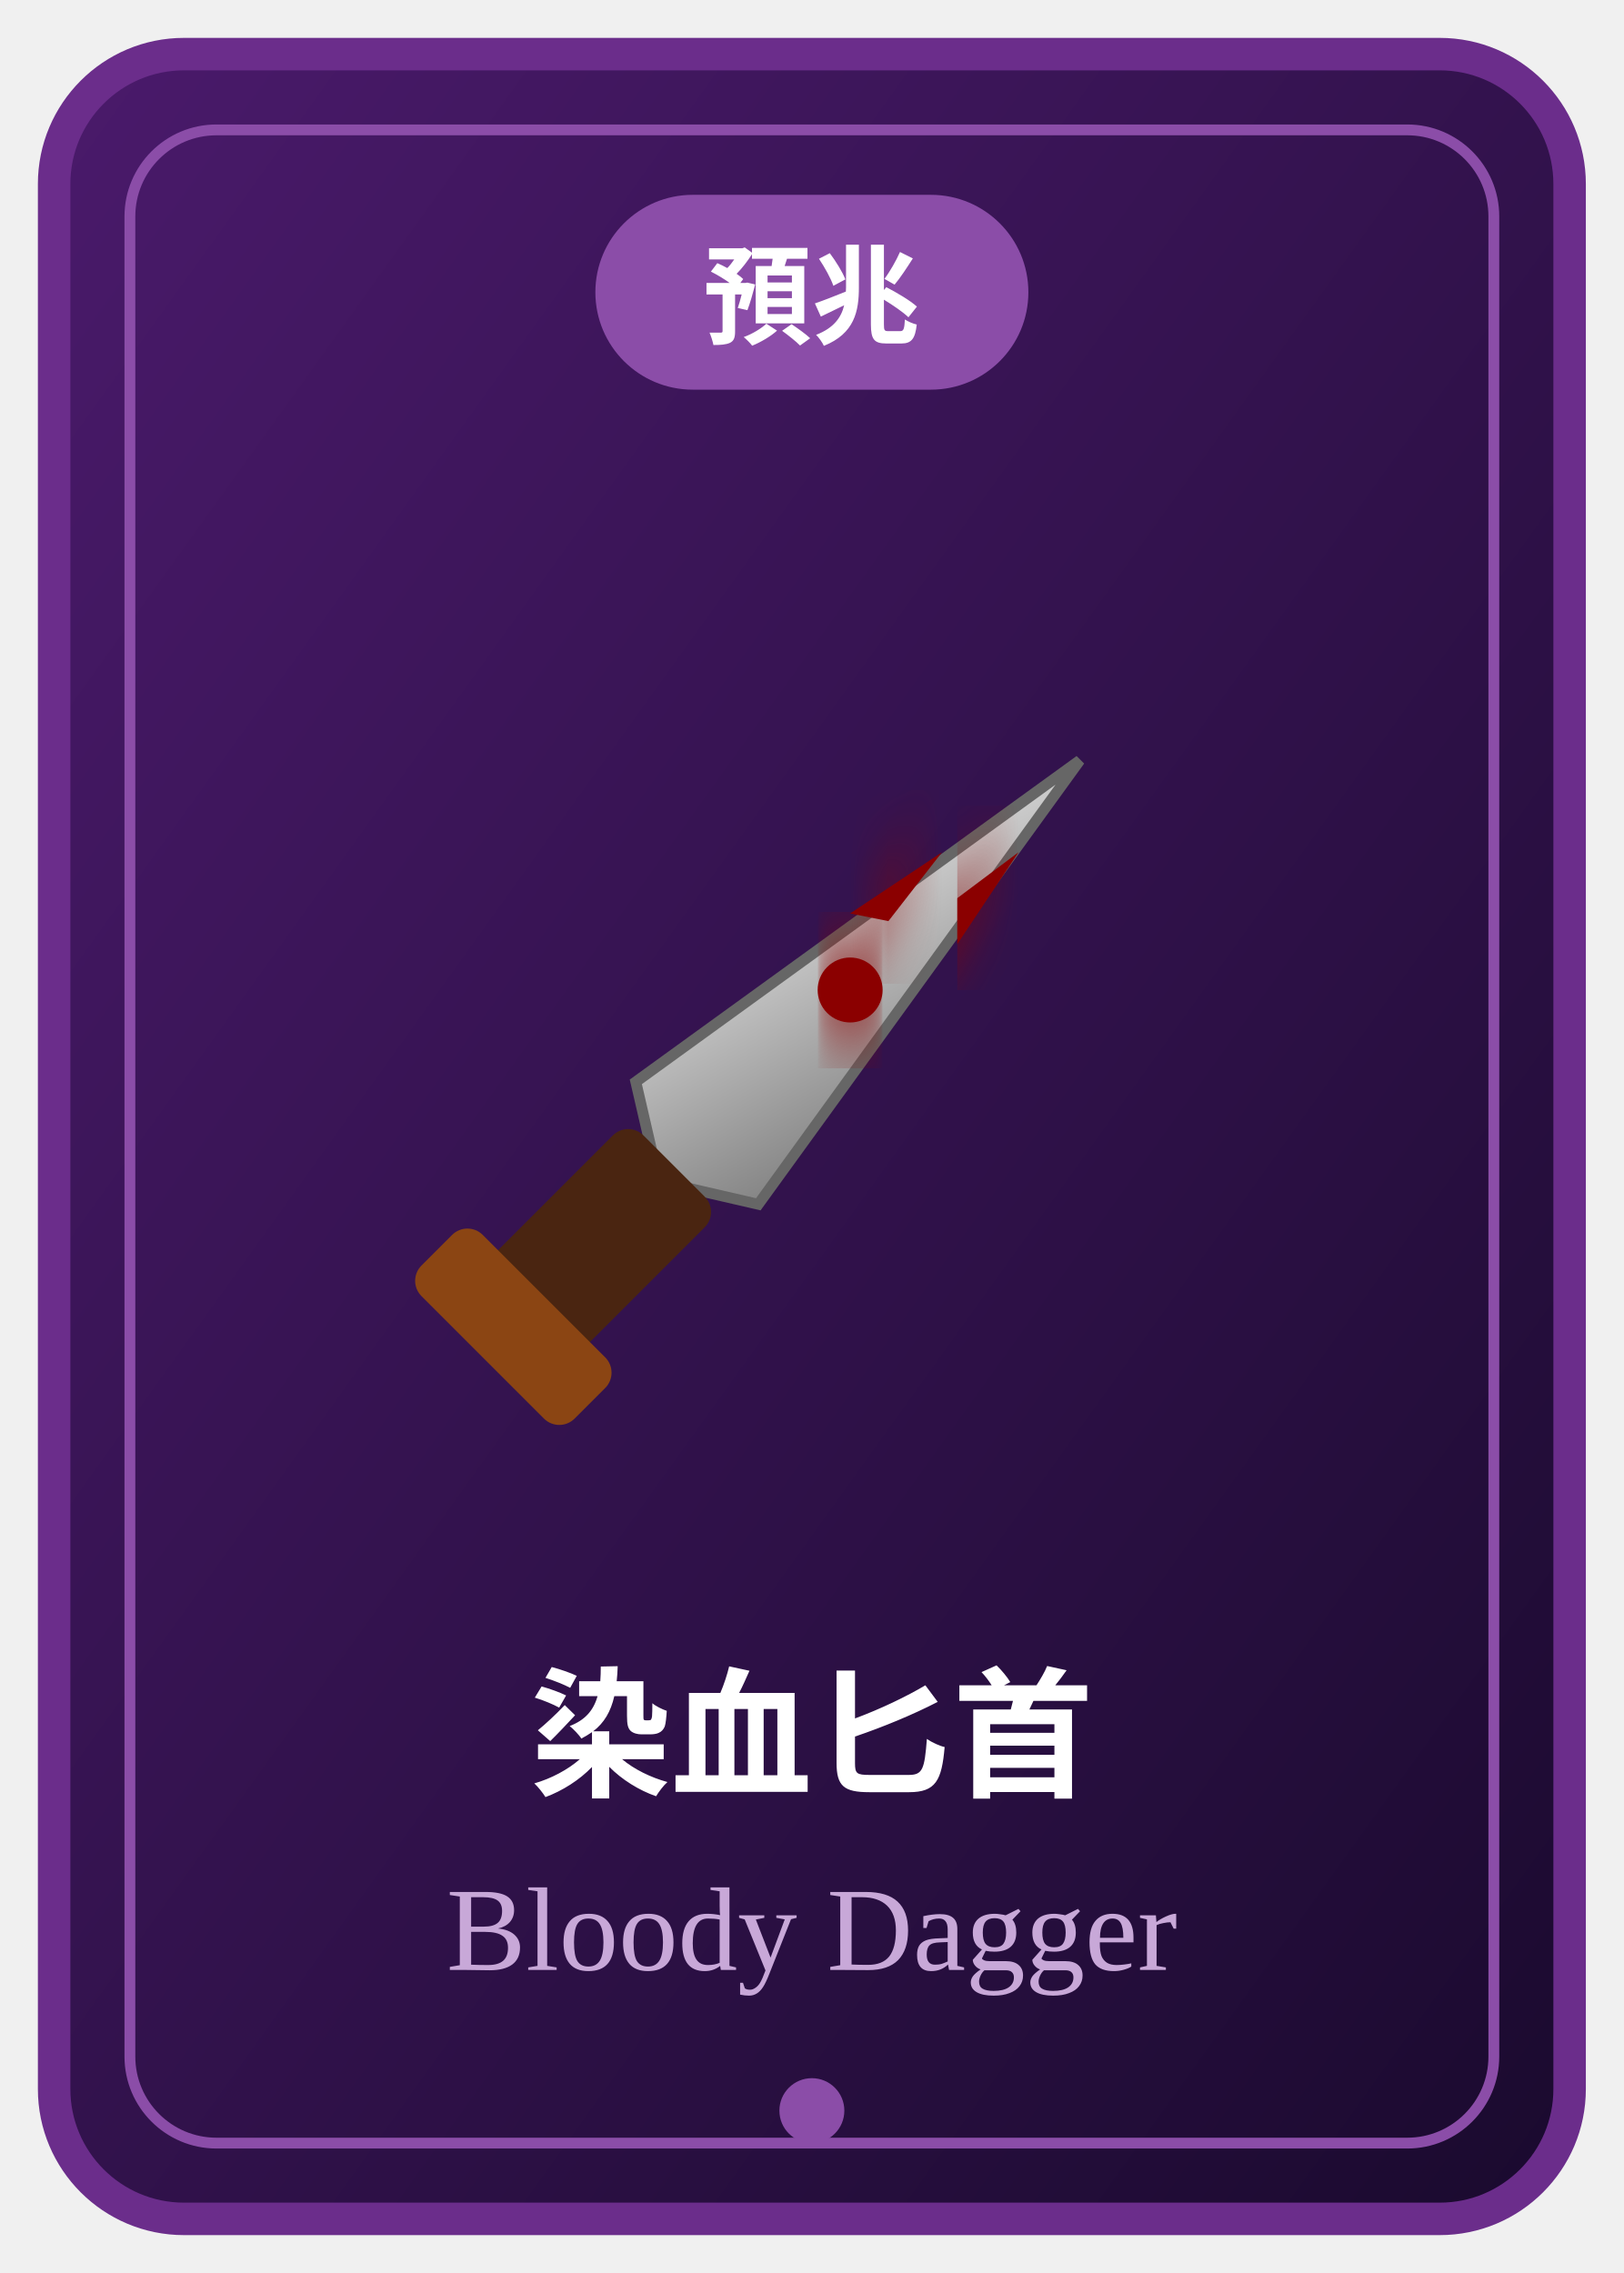
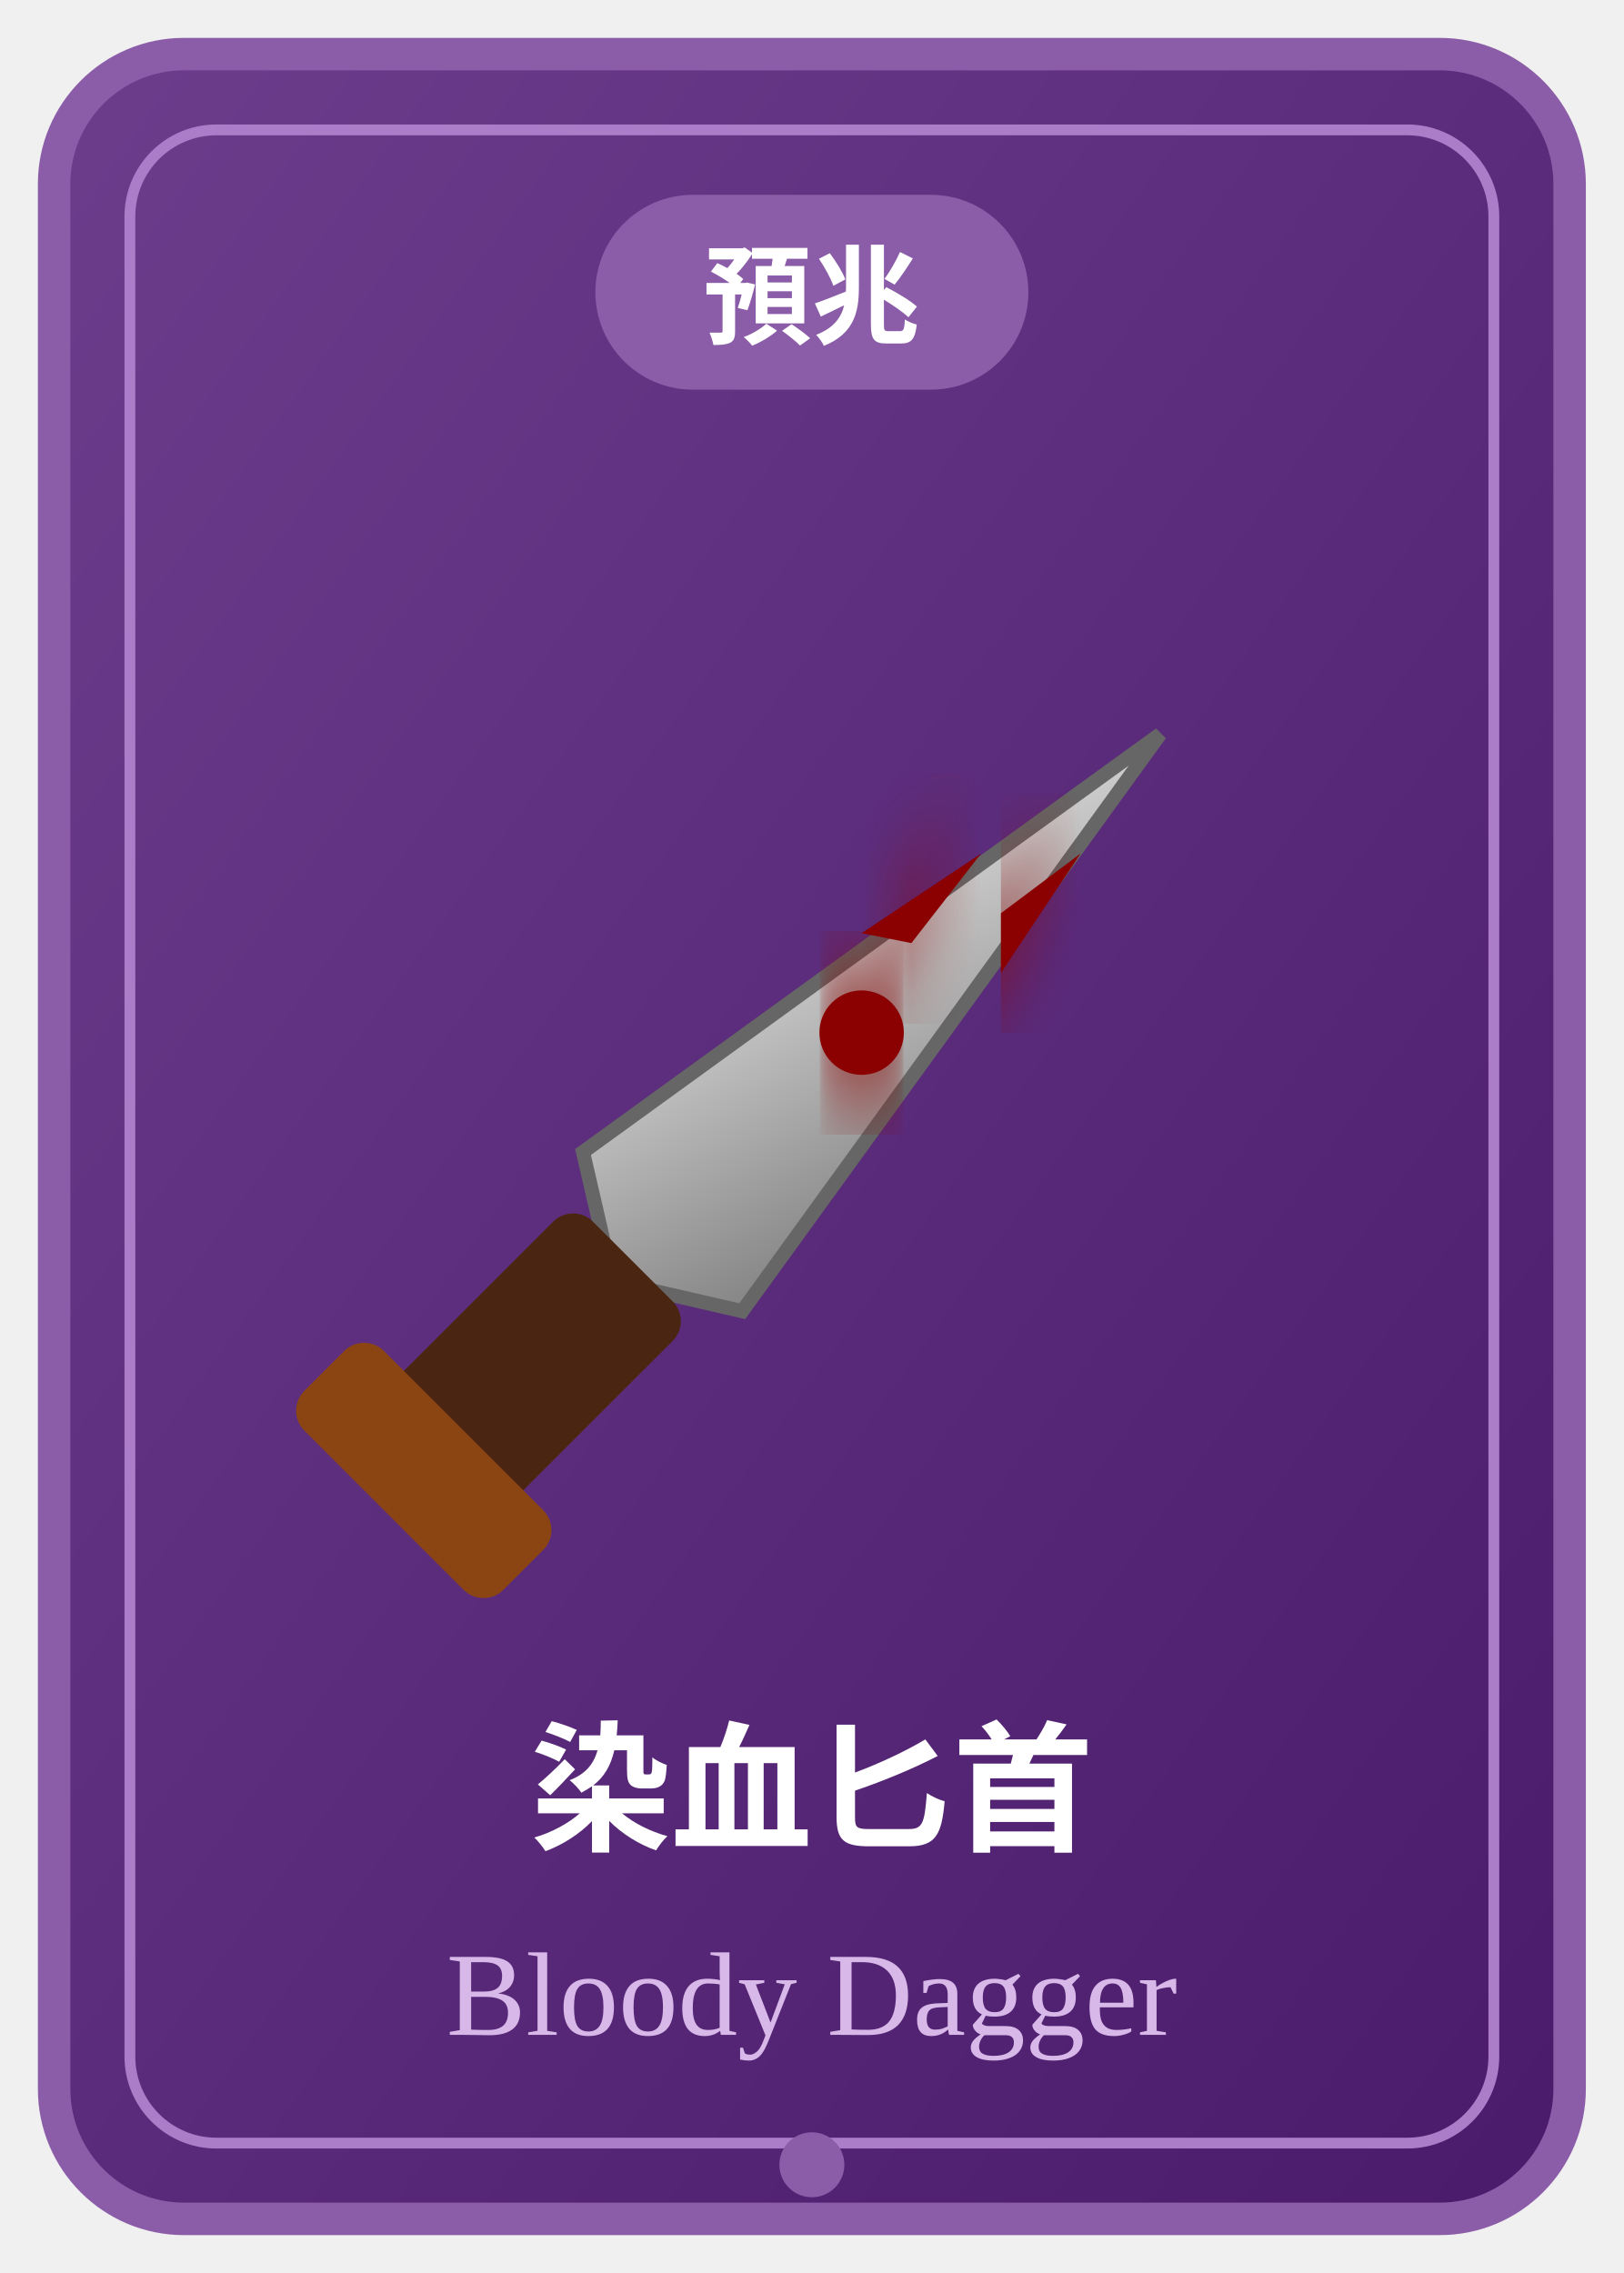
<svg xmlns="http://www.w3.org/2000/svg" viewBox="0 0 150 210" width="150" height="210">
  <defs>
    <linearGradient id="cardBg" x1="0%" y1="0%" x2="100%" y2="100%">
-       <stop offset="0%" style="stop-color:#4A1A6B" />
-       <stop offset="100%" style="stop-color:#1A0A2E" />
+       <stop offset="0%" style="stop-color:#6B3D8B" />
+       <stop offset="100%" style="stop-color:#4A1A6B" />
    </linearGradient>
    <linearGradient id="bladeGrad" x1="0%" y1="0%" x2="100%" y2="100%">
      <stop offset="0%" style="stop-color:#E8E8E8" />
      <stop offset="100%" style="stop-color:#808080" />
    </linearGradient>
    <filter id="bloodGlow">
      <feGaussianBlur stdDeviation="3" result="blur" />
      <feFlood flood-color="#8B0000" result="color" />
      <feComposite in="color" in2="blur" operator="in" />
      <feMerge>
        <feMergeNode />
        <feMergeNode in="SourceGraphic" />
      </feMerge>
    </filter>
  </defs>
-   <rect x="5" y="5" width="140" height="200" rx="12" fill="url(#cardBg)" stroke="#6B2D8B" stroke-width="3" />
-   <rect x="12" y="12" width="126" height="186" rx="8" fill="none" stroke="#8B4DA8" stroke-width="1" />
-   <rect x="55" y="18" width="40" height="18" rx="9" fill="#8B4DA8" />
+   <rect x="5" y="5" width="140" height="200" rx="12" fill="url(#cardBg)" stroke="#8B5DA8" stroke-width="3" />
+   <rect x="12" y="12" width="126" height="186" rx="8" fill="none" stroke="#AB7DC8" stroke-width="1" />
+   <rect x="55" y="18" width="40" height="18" rx="9" fill="#8B5DA8" />
  <text x="75" y="31" text-anchor="middle" font-size="10" fill="#FFF" font-weight="bold">預兆</text>
-   <g transform="translate(75, 95) rotate(45)">
+   <g transform="translate(75, 100) rotate(45) scale(1.3)">
    <polygon points="0,-35 -8,15 0,20 8,15" fill="url(#bladeGrad)" stroke="#666" stroke-width="1" />
    <rect x="-6" y="18" width="12" height="20" fill="#4A2511" rx="2" />
    <rect x="-10" y="35" width="20" height="8" fill="#8B4513" rx="2" />
    <path d="M-3,-20 L-5,-10 L-2,-12 Z" fill="#8B0000" filter="url(#bloodGlow)" />
    <path d="M2,-25 L4,-15 L1,-18 Z" fill="#8B0000" filter="url(#bloodGlow)" />
    <circle cx="0" cy="-5" r="3" fill="#8B0000" filter="url(#bloodGlow)" />
  </g>
-   <text x="75" y="165" text-anchor="middle" font-size="13" fill="#FFF" font-weight="bold">染血匕首</text>
-   <text x="75" y="182" text-anchor="middle" font-size="11" fill="#C8A8D8">Bloody Dagger</text>
-   <circle cx="75" cy="195" r="3" fill="#8B4DA8" />
+   <text x="75" y="170" text-anchor="middle" font-size="13" fill="#FFF" font-weight="bold">染血匕首</text>
+   <text x="75" y="188" text-anchor="middle" font-size="11" fill="#D8B8E8">Bloody Dagger</text>
+   <circle cx="75" cy="200" r="3" fill="#8B5DA8" />
</svg>
